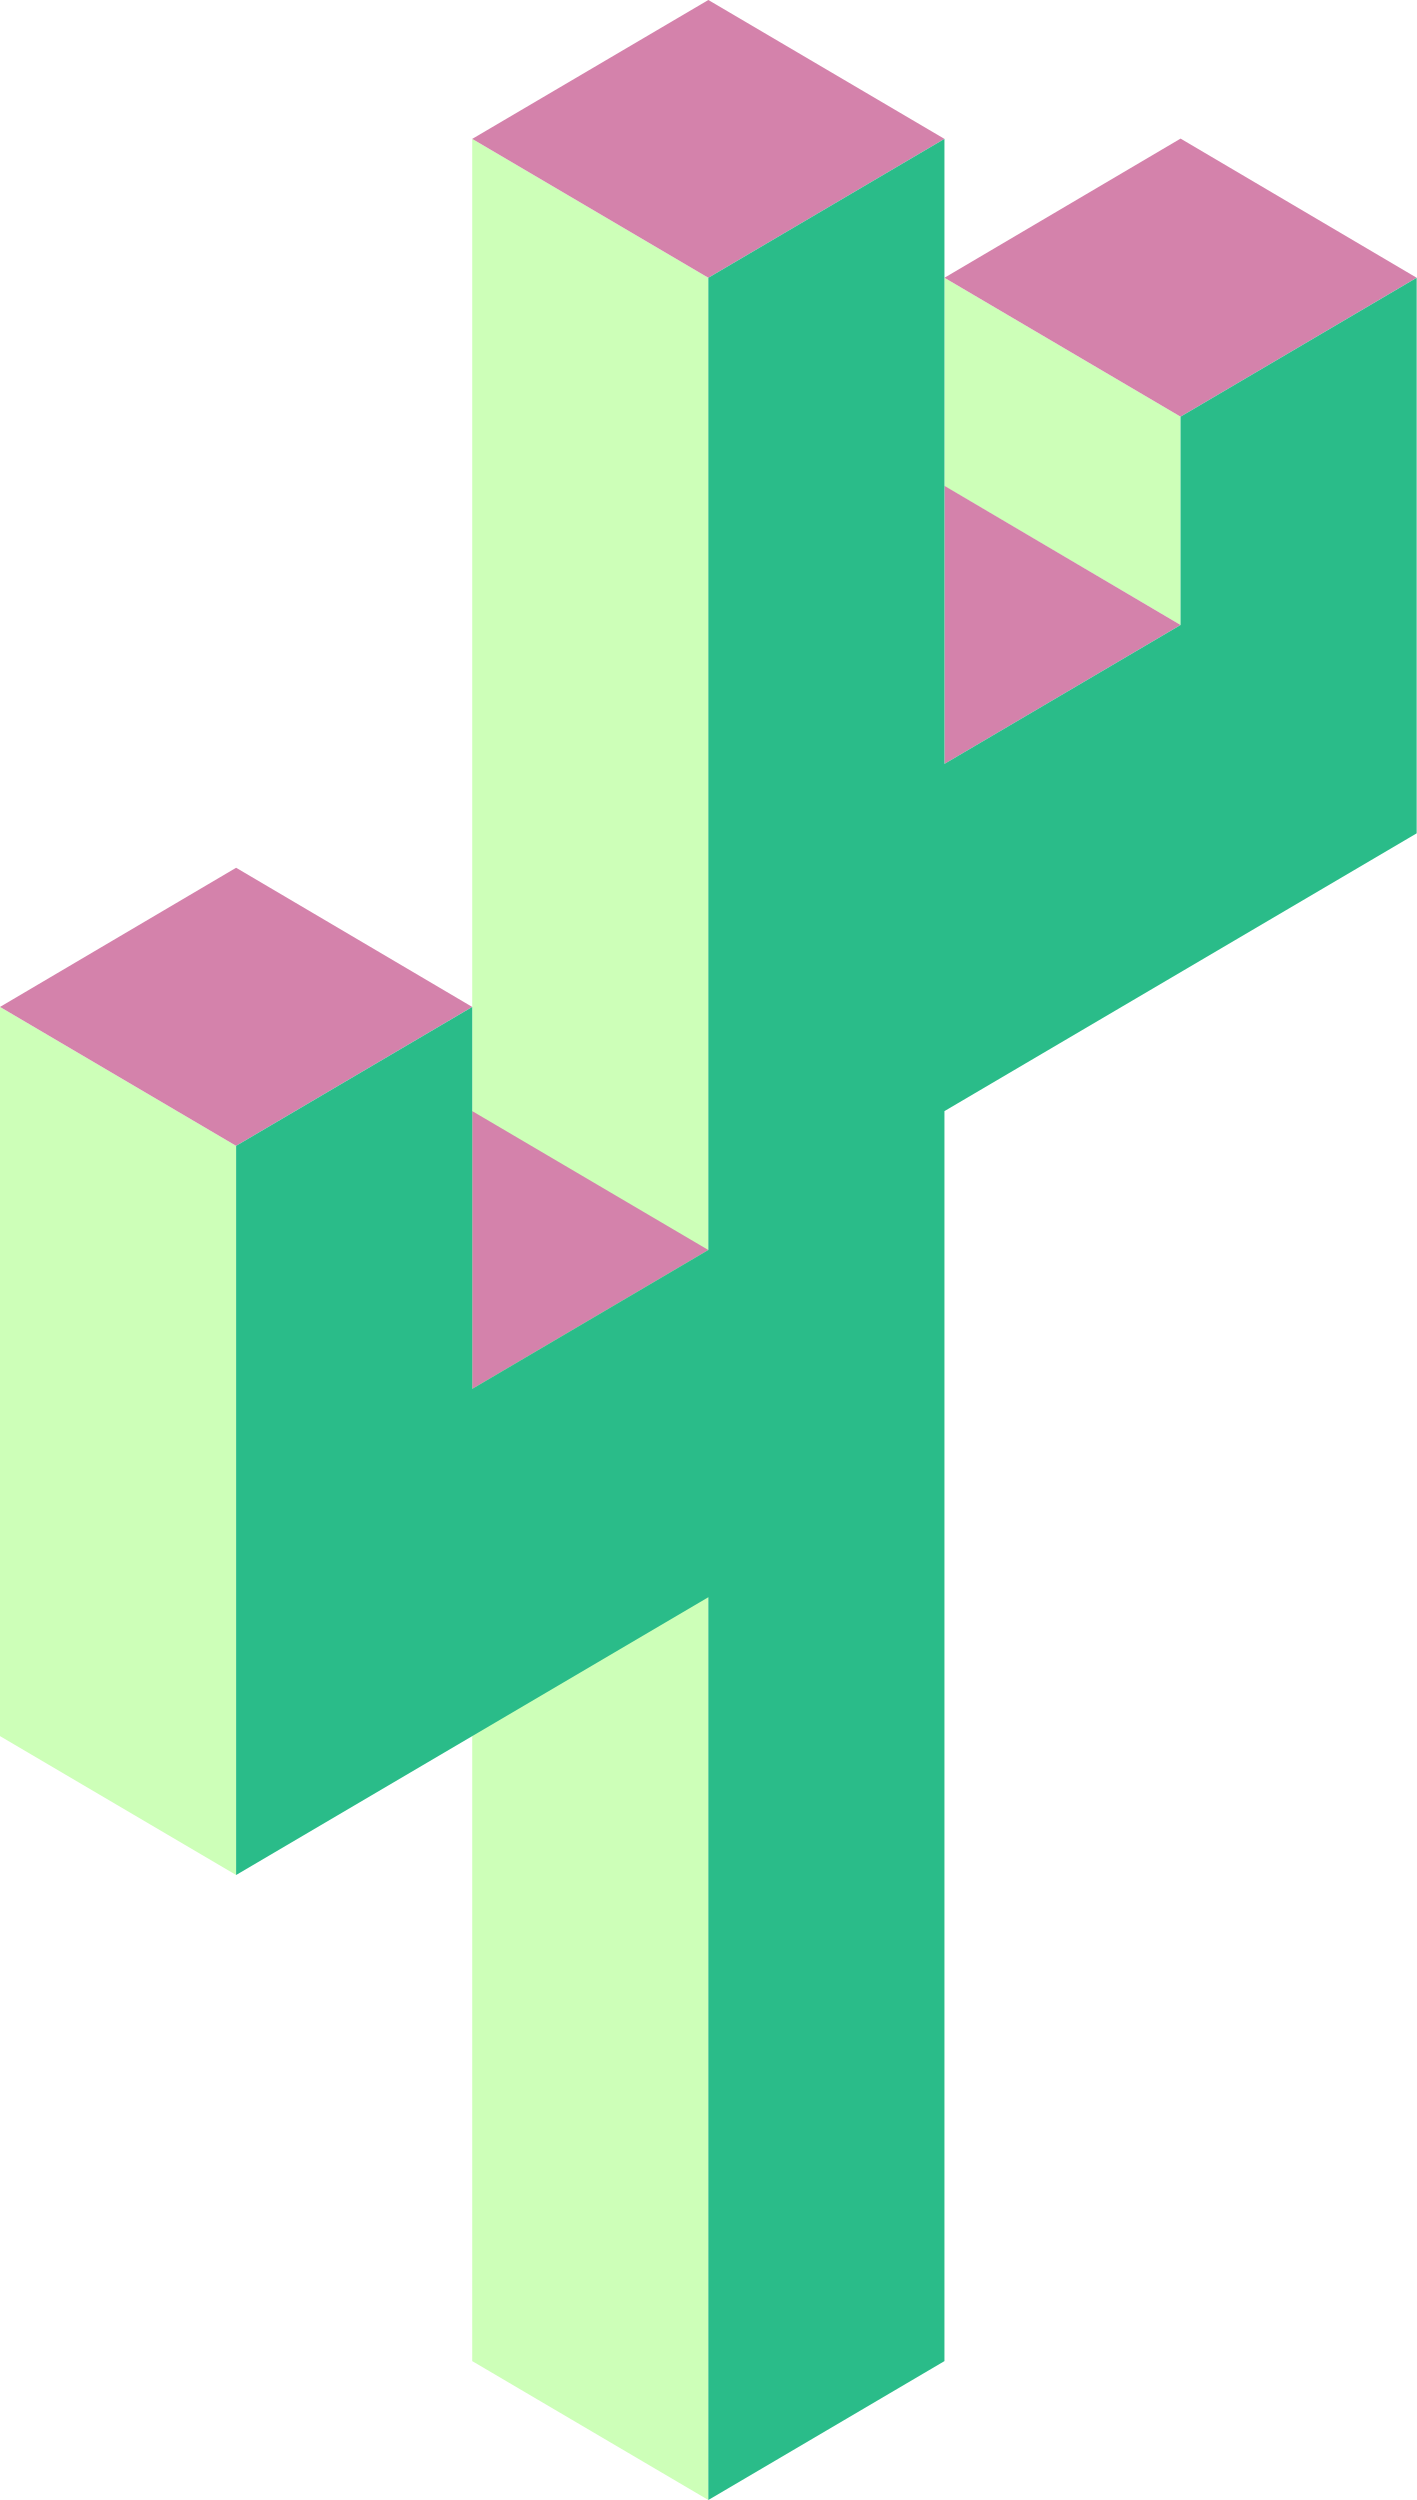
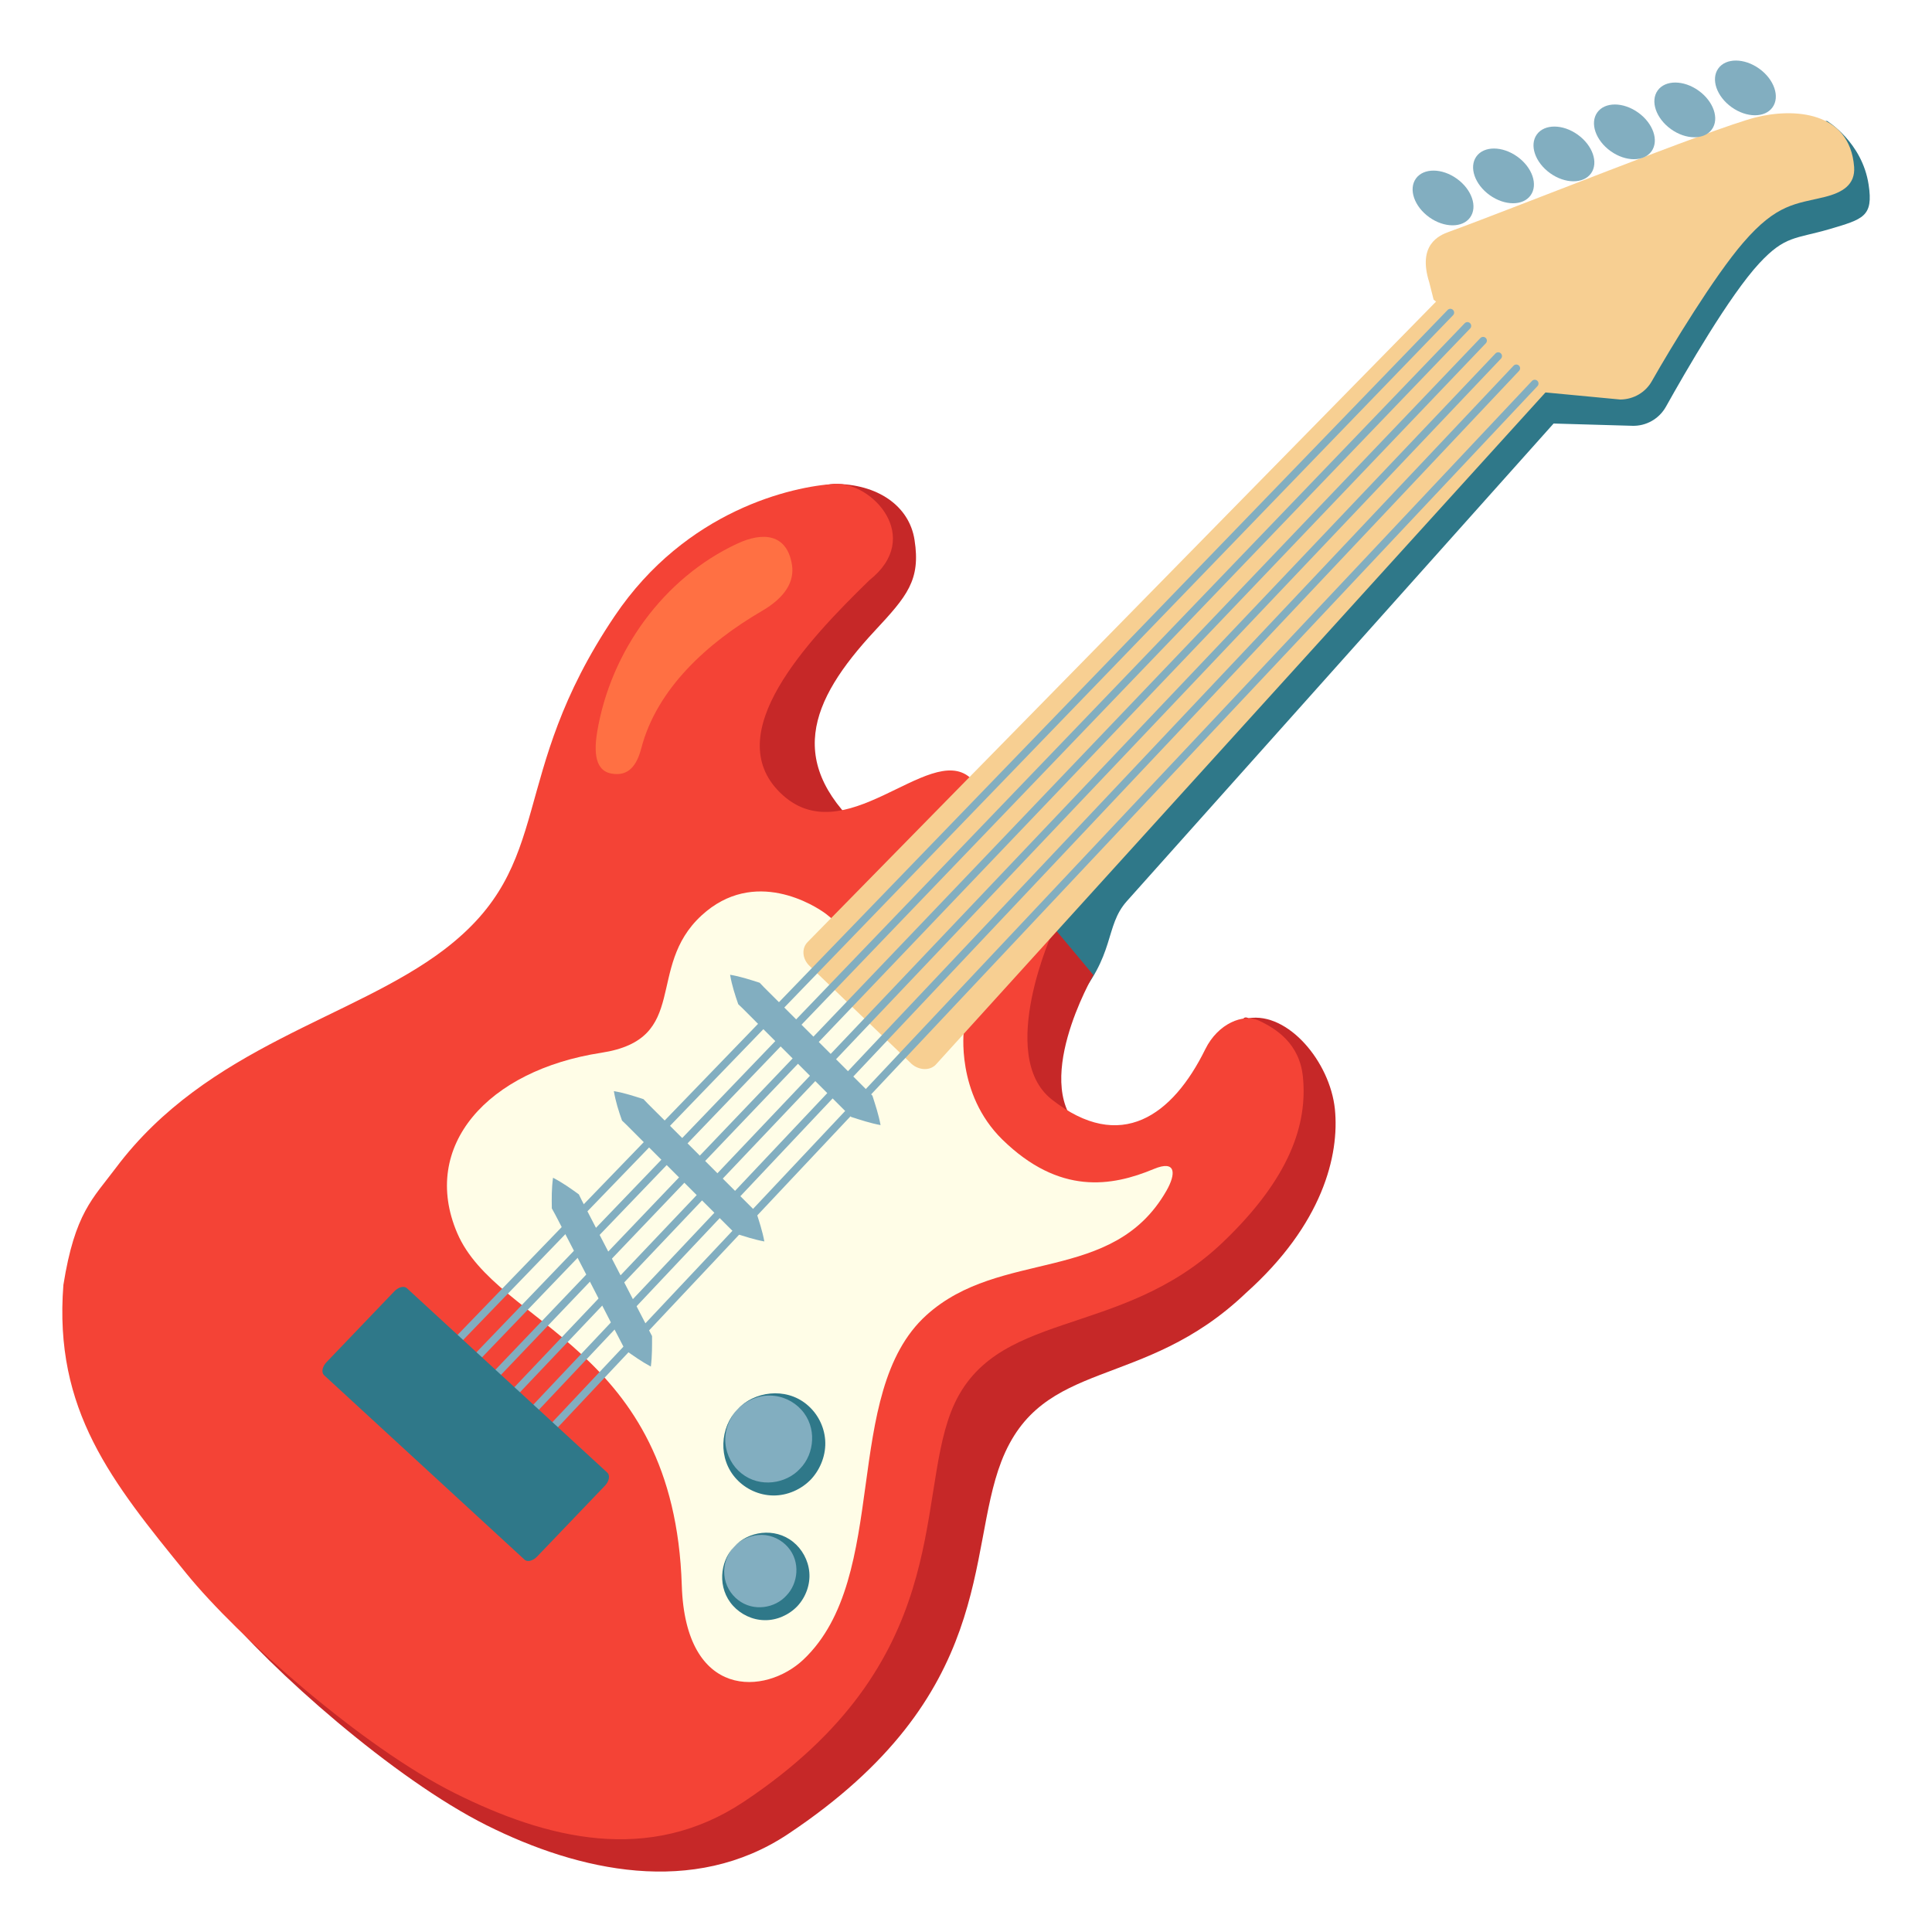
- <svg xmlns="http://www.w3.org/2000/svg" fill="none" viewBox="0 0 272 480">
-   <path fill="#cdffb8" d="M181.334 93.333v-40L226.667 80v40zM136.001 53.333 90.667 26.667v426.666L136.001 480zM45.333 220 0 193.334v140L45.333 360z" />
-   <path fill="#d482ab" d="M90.667 26.667 136.001 0l45.333 26.667-45.333 26.666zM181.334 53.33l45.333-26.72L272 53.33 226.667 80zM136 240l-45.333-26.67v53.34zM0 193.33l45.333-26.72 45.334 26.72L45.333 220zM181.334 93.277 226.667 120l-45.333 26.67z" />
-   <path fill="#2abc89" d="m136 53.333 45.333-26.666v120L226.667 120V80L272 53.333V160l-90.667 53.333v240L136 480V306.667L45.334 360V220l45.333-26.667v73.334L136 240z" />
+ <svg xmlns="http://www.w3.org/2000/svg" width="800px" height="800px" viewBox="0 0 128 128" aria-hidden="true" role="img" class="iconify iconify--noto" preserveAspectRatio="xMidYMid meet">
+   <path d="M123.8 12.23c-.43-2.82-2.76-4.22-2.76-4.22c-3.42.43-23.16 8.99-23.16 8.99l-.65 5.55L54.61 64.3c-.42.42-.36 1.13.13 1.59l6.74 6.74c.52.44 1.25.44 1.63-.01c0 0 3.65-1.27 7.97-6.12c2.88-3.23 2.07-5.11 3.58-6.8c11.31-12.66 27.04-30.26 28.27-31.64l5.21.15c.92.03 1.78-.46 2.23-1.26c1.33-2.38 4.22-7.39 6.19-9.51c1.71-1.84 2.38-1.6 4.65-2.26c2.22-.66 2.92-.82 2.59-2.95z" fill="#2f7889">
+ 
+ </path>
+   <path d="M56.78 62.1s-3.62-4.12-7.31-2.46c-4.93 2.22-1.56 7.75-8.15 10.04c-7.2 2.49-12.3 7.24-9.84 13c2.64 6.18 13.18 6.53 13.68 22.38c.24 7.59 5.66 7.4 8.06 4.91c4.21-4.39 3.79-17.97 8.14-22.81c4.35-4.84 15.13-3.6 19.04-12.62c0 0-6.7 6.73-15.21.09c-4.03-3.15-3.98-8.4-3.98-8.4l-4.43-4.13z" fill="#fffde7">
+ 
+ </path>
+   <path d="M67.24 54.3s.44.45-.84-.65c-2.74-2.35-4.61 5.96-8.85 1.75c-5.61-4.74-3.94-8.93.41-13.61c2.13-2.29 3.05-3.35 2.63-6.02c-.35-2.27-2.47-3.71-5.31-3.71c-2.77.16-7.7 3.86-12.44 10.9c-7.21 10.7-3.79 16.38-11.3 22.1c-7.5 5.71-24.07 7.73-25.21 22.21c-.65 8.31 3.21 13.05 8.15 19.12c3.42 4.21 11.64 11.48 17.76 14.54s13.71 4.75 19.97.58C66.07 112.28 64 102.9 66.34 96.83c2.69-6.96 9.36-4.63 16.2-11.16c5.08-4.54 6.21-9.12 5.9-12.19c-.33-3.15-3.11-6.44-5.72-6.02c-1-.47.1 2.47-.75 4.19c-2.15 4.37-5.6 6.92-10.17 3.32c-3.69-2.91.64-10.37.64-10.37l-2.86-3.42l-2.34-6.88z" fill="#c62828">
+ 
+ </path>
+   <path d="M65.1 52.16s.44.45-.84-.65c-2.74-2.35-8.37 5.19-12.6.98c-3.93-3.91 1.75-9.97 5.94-14.05c3.6-2.85.17-6.52-2.3-6.38c-2.77.16-9.84 1.72-14.58 8.76c-7.21 10.7-3.79 16.38-11.3 22.1c-6.04 4.59-15.67 6.36-21.74 14.45c-1.52 2.03-2.72 2.98-3.48 7.76c-.65 8.31 3.21 13.05 8.15 19.12c3.42 4.21 11.64 11.48 17.76 14.54s12.9 4.75 19.17.58C63.14 110.14 60.66 99.64 63 93.56c2.69-6.96 11.16-4.72 18-11.24c4.52-4.31 5.63-7.91 5.32-10.98c-.22-2.2-1.77-3.19-2.93-3.73c-1-.47-2.69.18-3.54 1.91c-2.15 4.37-5.6 6.92-10.17 3.32c-3.69-2.91.11-11.22.11-11.22l-4.69-9.46z" fill="#f44336">
+ 
+ </path>
+   <path d="M54.74 60.56c-.75-.57-4.77-3.12-8.26.09c-3.76 3.46-.7 8.19-6.65 9.1c-7.53 1.16-12 6.18-9.54 11.94c2.64 6.18 14.38 7.49 14.88 23.35c.24 7.59 5.55 7.28 8.06 4.91c5.81-5.5 2.45-17.65 8.14-22.81c4.91-4.45 12.35-2.02 15.91-8.25c.63-1.1.67-2.07-.84-1.44c-2.78 1.16-6.25 1.75-10.04-1.96c-3.09-3.04-2.54-7.25-2.54-7.25s-8.41-7.14-9.12-7.68z" fill="#fffde7">
+ 
+ </path>
+   <ellipse transform="rotate(-46.804 51.118 95.513)" cx="51.12" cy="95.51" rx="3.14" ry="3.11" fill="#82aec0">
+ 
+ </ellipse>
+   <path d="M48.85 93.39c1.09-1.21 3.18-1.51 4.59-.35a3.39 3.39 0 0 1 1.23 2.36c.07.93-.28 1.89-.92 2.59c-.65.69-1.59 1.1-2.52 1.09c-.94-.01-1.83-.43-2.43-1.08c-1.26-1.34-1.09-3.45.05-4.61zm0 0c-.56.6-.86 1.43-.79 2.23c.07.8.48 1.54 1.07 2c1.21.97 2.96.69 3.88-.32c.96-.98 1.13-2.75.08-3.9c-.5-.56-1.26-.93-2.07-.94c-.79-.02-1.6.33-2.17.93z" fill="#2f7889">
+ 
+ </path>
+   <ellipse transform="rotate(-46.804 50.554 104.269)" cx="50.55" cy="104.27" rx="2.65" ry="2.62" fill="#82aec0">
+ 
+ </ellipse>
+   <path d="M48.64 102.47c.92-1.02 2.68-1.3 3.9-.32c.59.47 1.01 1.21 1.08 2.02c.07.8-.23 1.64-.79 2.24c-.56.59-1.38.95-2.18.93c-.81-.01-1.57-.39-2.08-.95c-1.06-1.16-.89-2.94.07-3.92zm0 0c-.47.51-.72 1.21-.65 1.88c.06.68.42 1.28.92 1.66c1.02.79 2.45.53 3.19-.3c.78-.8.95-2.24.1-3.21c-.41-.47-1.04-.8-1.72-.81c-.68-.01-1.36.28-1.84.78z" fill="#2f7889">
+ 
+ </path>
+   <path d="M102.8 25.55l-6.4-6.85l-42.89 43.71c-.42.42-.36 1.13.13 1.59l6.77 6.5c.52.44 1.25.44 1.63-.01l40.76-44.94z" fill="#f7cf92">
+ 
+ </path>
+   <path d="M94.98 19.85l-.29-1.15c-.79-2.5.67-3.11 1.3-3.34c4.04-1.46 17.42-6.84 20.32-7.58c2.49-.63 6.24-.44 6.53 3.27c.09 1.2-.79 1.71-1.95 2c-1.92.47-3.16.43-5.4 3.03c-1.91 2.21-4.78 6.93-6.05 9.17c-.42.75-1.21 1.21-2.09 1.22l-4.96-.47l-7.41-6.15z" fill="#f7cf92">
+ 
+ </path>
+   <path d="M48.37 64.58c.71.12 1.33.33 1.96.53c.4.43.83.83 1.24 1.25l2.49 2.49l2.49 2.49l1.25 1.25c.2.63.41 1.25.54 1.95c-.7-.13-1.32-.34-1.95-.54l-1.25-1.25l-2.49-2.49l-2.49-2.49c-.42-.41-.82-.84-1.25-1.24c-.21-.61-.42-1.24-.54-1.95z" fill="#82aec0">
+ 
+ </path>
+   <path d="M40.67 72.29c.71.12 1.33.33 1.96.53c.4.43.83.83 1.24 1.25l2.49 2.49l2.49 2.49l1.25 1.25c.2.63.41 1.25.54 1.95c-.7-.13-1.32-.34-1.95-.54l-1.25-1.25l-2.49-2.49l-2.49-2.49c-.42-.41-.82-.84-1.25-1.24c-.22-.62-.42-1.24-.54-1.95z" fill="#82aec0">
+ 
+ </path>
+   <path d="M36.64 78.03c.64.33 1.17.71 1.71 1.1c.25.53.54 1.05.8 1.57l1.62 3.13l1.62 3.13l.81 1.56c0 .66.01 1.32-.08 2.02c-.63-.34-1.16-.72-1.7-1.1l-.81-1.56L39 84.75l-1.62-3.13c-.27-.52-.53-1.05-.82-1.56c-.01-.66-.02-1.32.08-2.03z" fill="#82aec0">
+ 
+ </path>
+   <g fill="none" stroke="#82aec0" stroke-width=".5" stroke-linecap="round" stroke-miterlimit="10">
+     <path d="M27.59 91.62l68.5-70.91">
+ 
+ </path>
+     <path d="M28.86 92.77l68.36-71.18">
+ 
+ </path>
+     <path d="M30.13 93.93l68.13-71.36">
+ 
+ </path>
+     <path d="M31.41 95.08l67.85-71.49">
+ 
+ </path>
+     <path d="M32.68 96.24l67.78-71.84">
+ 
+ </path>
+     <path d="M33.95 97.4l67.73-71.99">
+ 
+ </path>
+   </g>
+   <path d="M21.62 90.26c-.27.29-.34.67-.15.85l13.28 12.22c.19.18.57.08.84-.21l4.5-4.7c.27-.29.34-.67.15-.85L26.96 85.35c-.19-.18-.57-.08-.84.21l-4.5 4.7z" fill="#2f7889">
+ 
+ </path>
+   <g>
+     <path d="M40.5 51.25c-.81-.15-1.25-.91-.93-2.79c.89-5.3 4.39-10.17 9.27-12.44c1.71-.8 3.3-.66 3.63 1.4c.17 1.09-.42 2.15-2.01 3.07c-3.56 2.08-6.95 5.12-7.98 9.11c-.38 1.44-1.08 1.81-1.98 1.65z" fill="#ff7043">
+ 
+ </path>
+   </g>
+   <g fill="#82aec0">
+     <ellipse transform="rotate(-54.364 95.608 13.108)" cx="95.6" cy="13.11" rx="1.57" ry="2.21">
+ 
+ </ellipse>
+     <ellipse transform="rotate(-54.364 99.614 11.65)" cx="99.61" cy="11.65" rx="1.57" ry="2.21">
+ 
+ </ellipse>
+     <ellipse transform="rotate(-54.364 103.62 10.19)" cx="103.61" cy="10.19" rx="1.57" ry="2.21">
+ 
+ </ellipse>
+     <ellipse transform="rotate(-54.364 107.626 8.732)" cx="107.62" cy="8.73" rx="1.57" ry="2.21">
+ 
+ </ellipse>
+     <ellipse transform="rotate(-54.364 111.632 7.274)" cx="111.62" cy="7.27" rx="1.57" ry="2.21">
+ 
+ </ellipse>
+     <ellipse transform="rotate(-54.364 115.638 5.815)" cx="115.63" cy="5.82" rx="1.57" ry="2.21">
+ 
+ </ellipse>
+   </g>
</svg>
